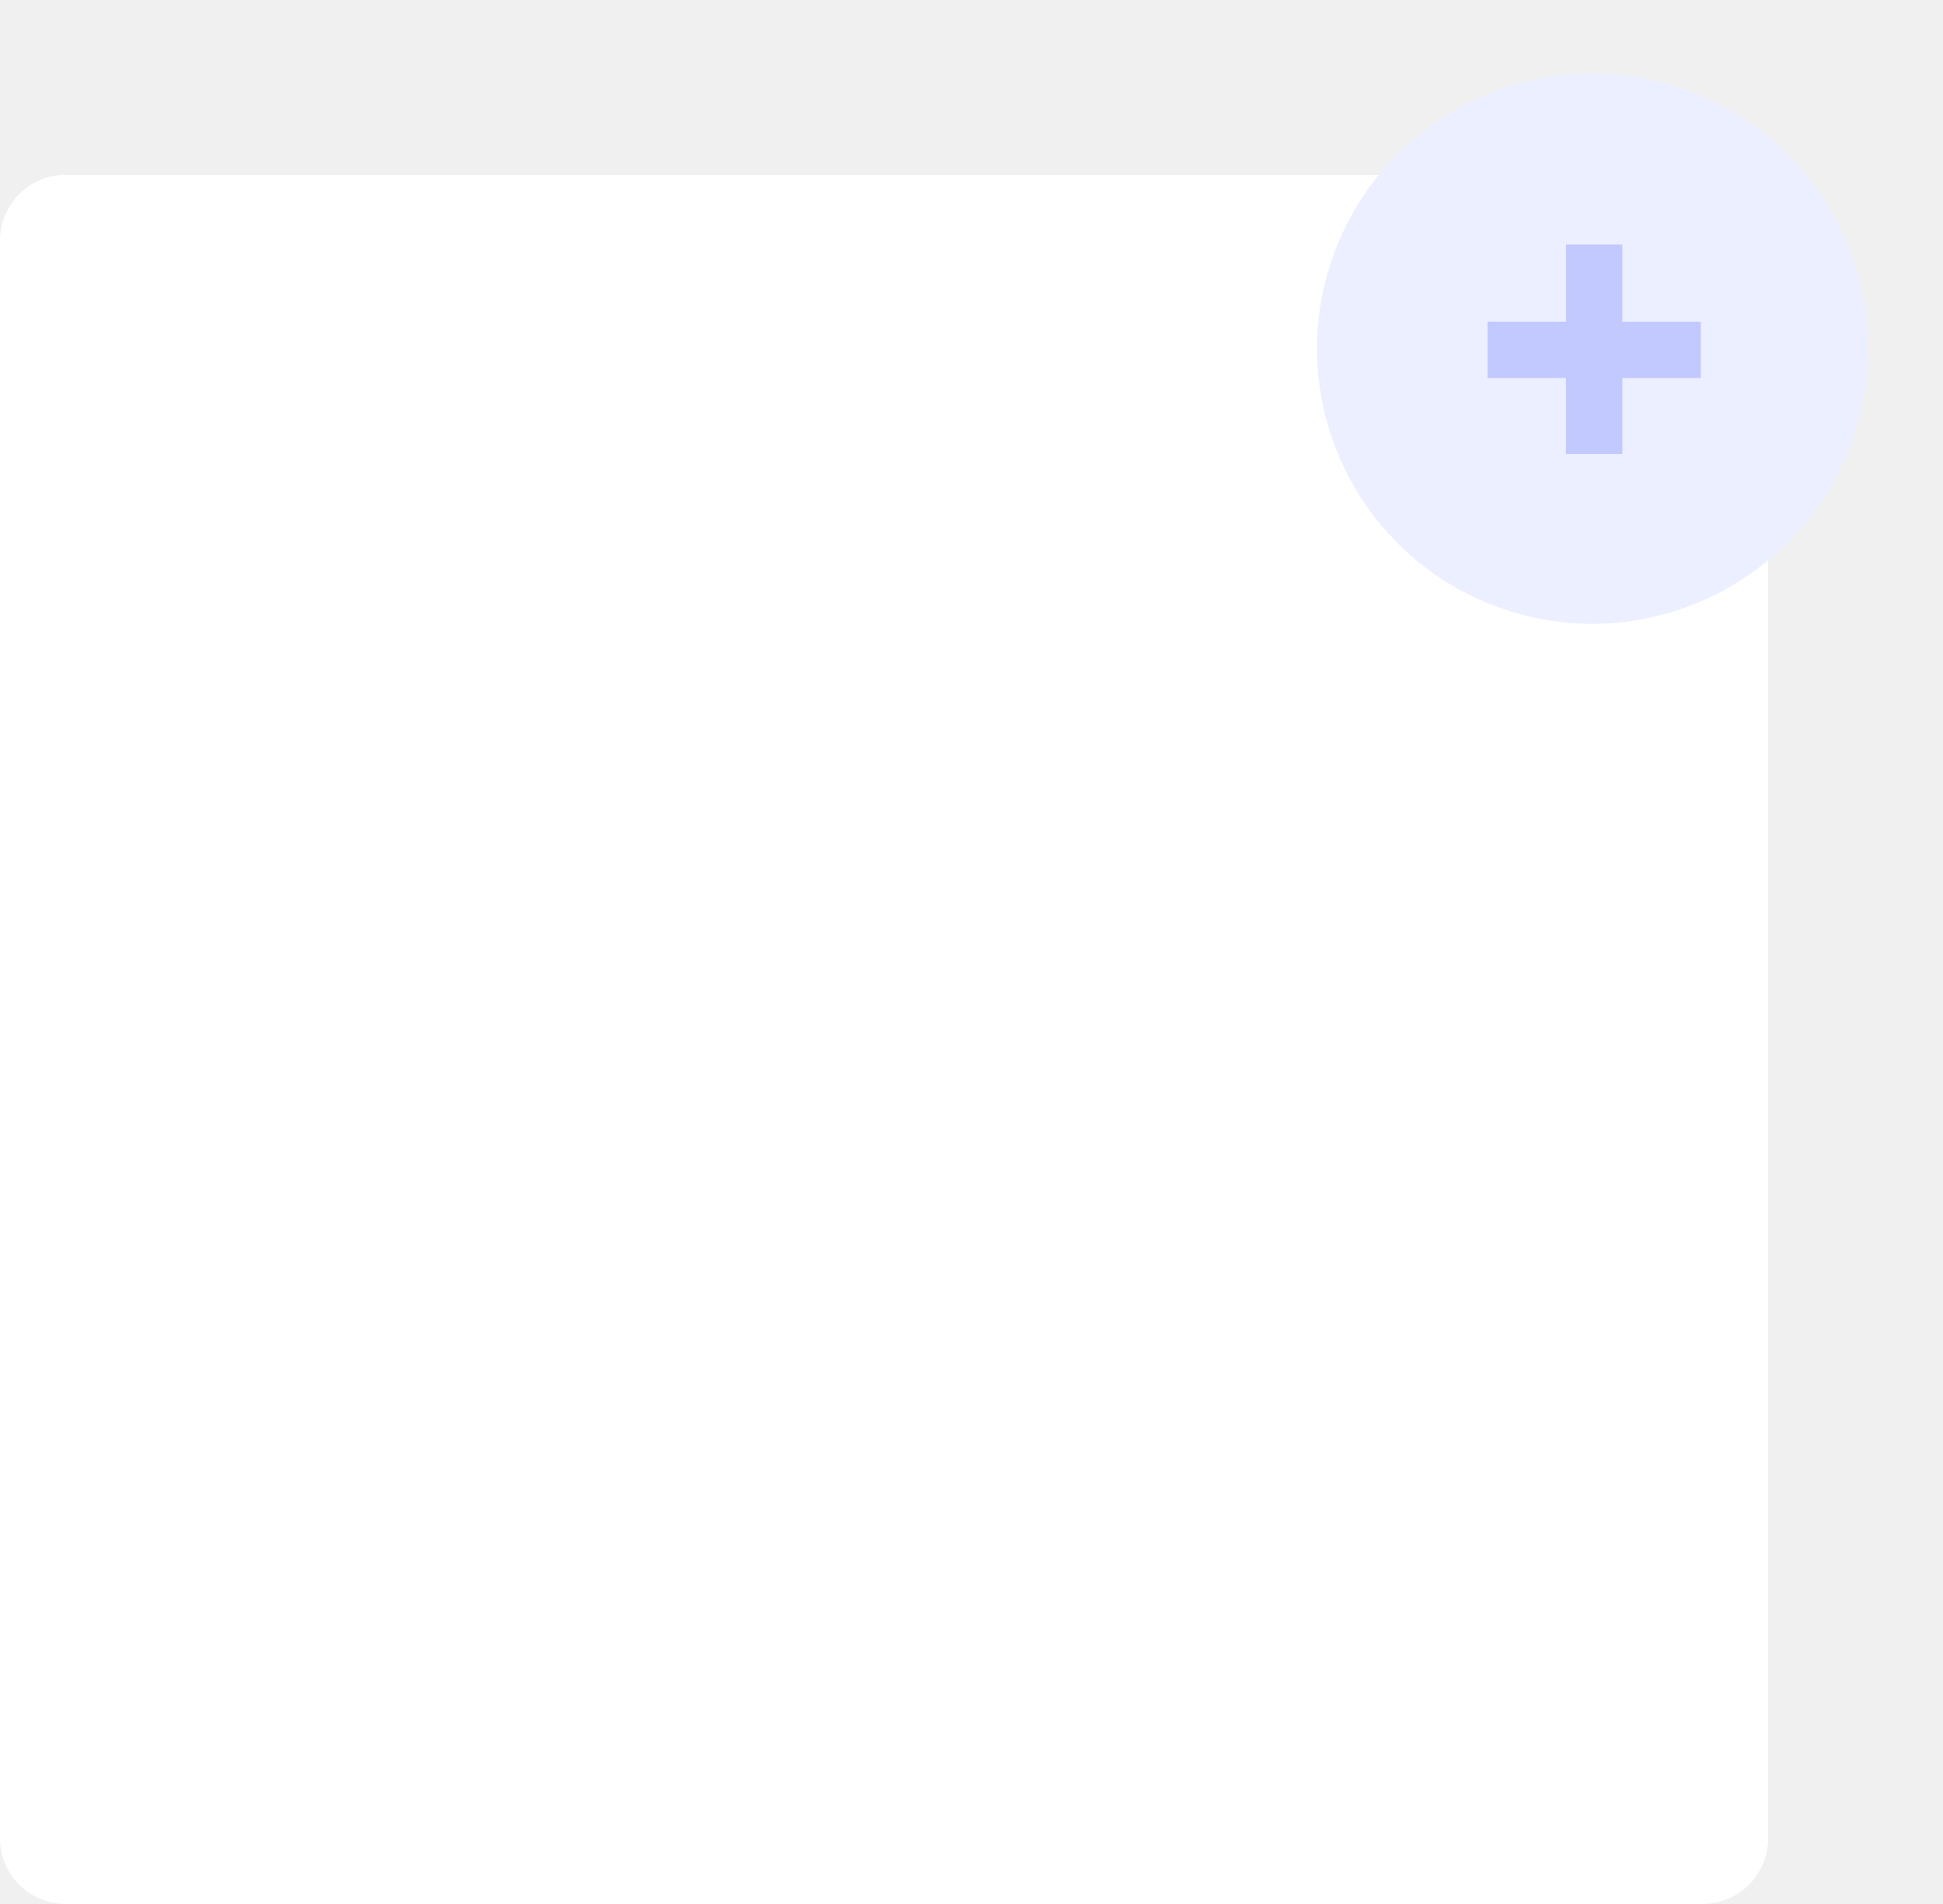
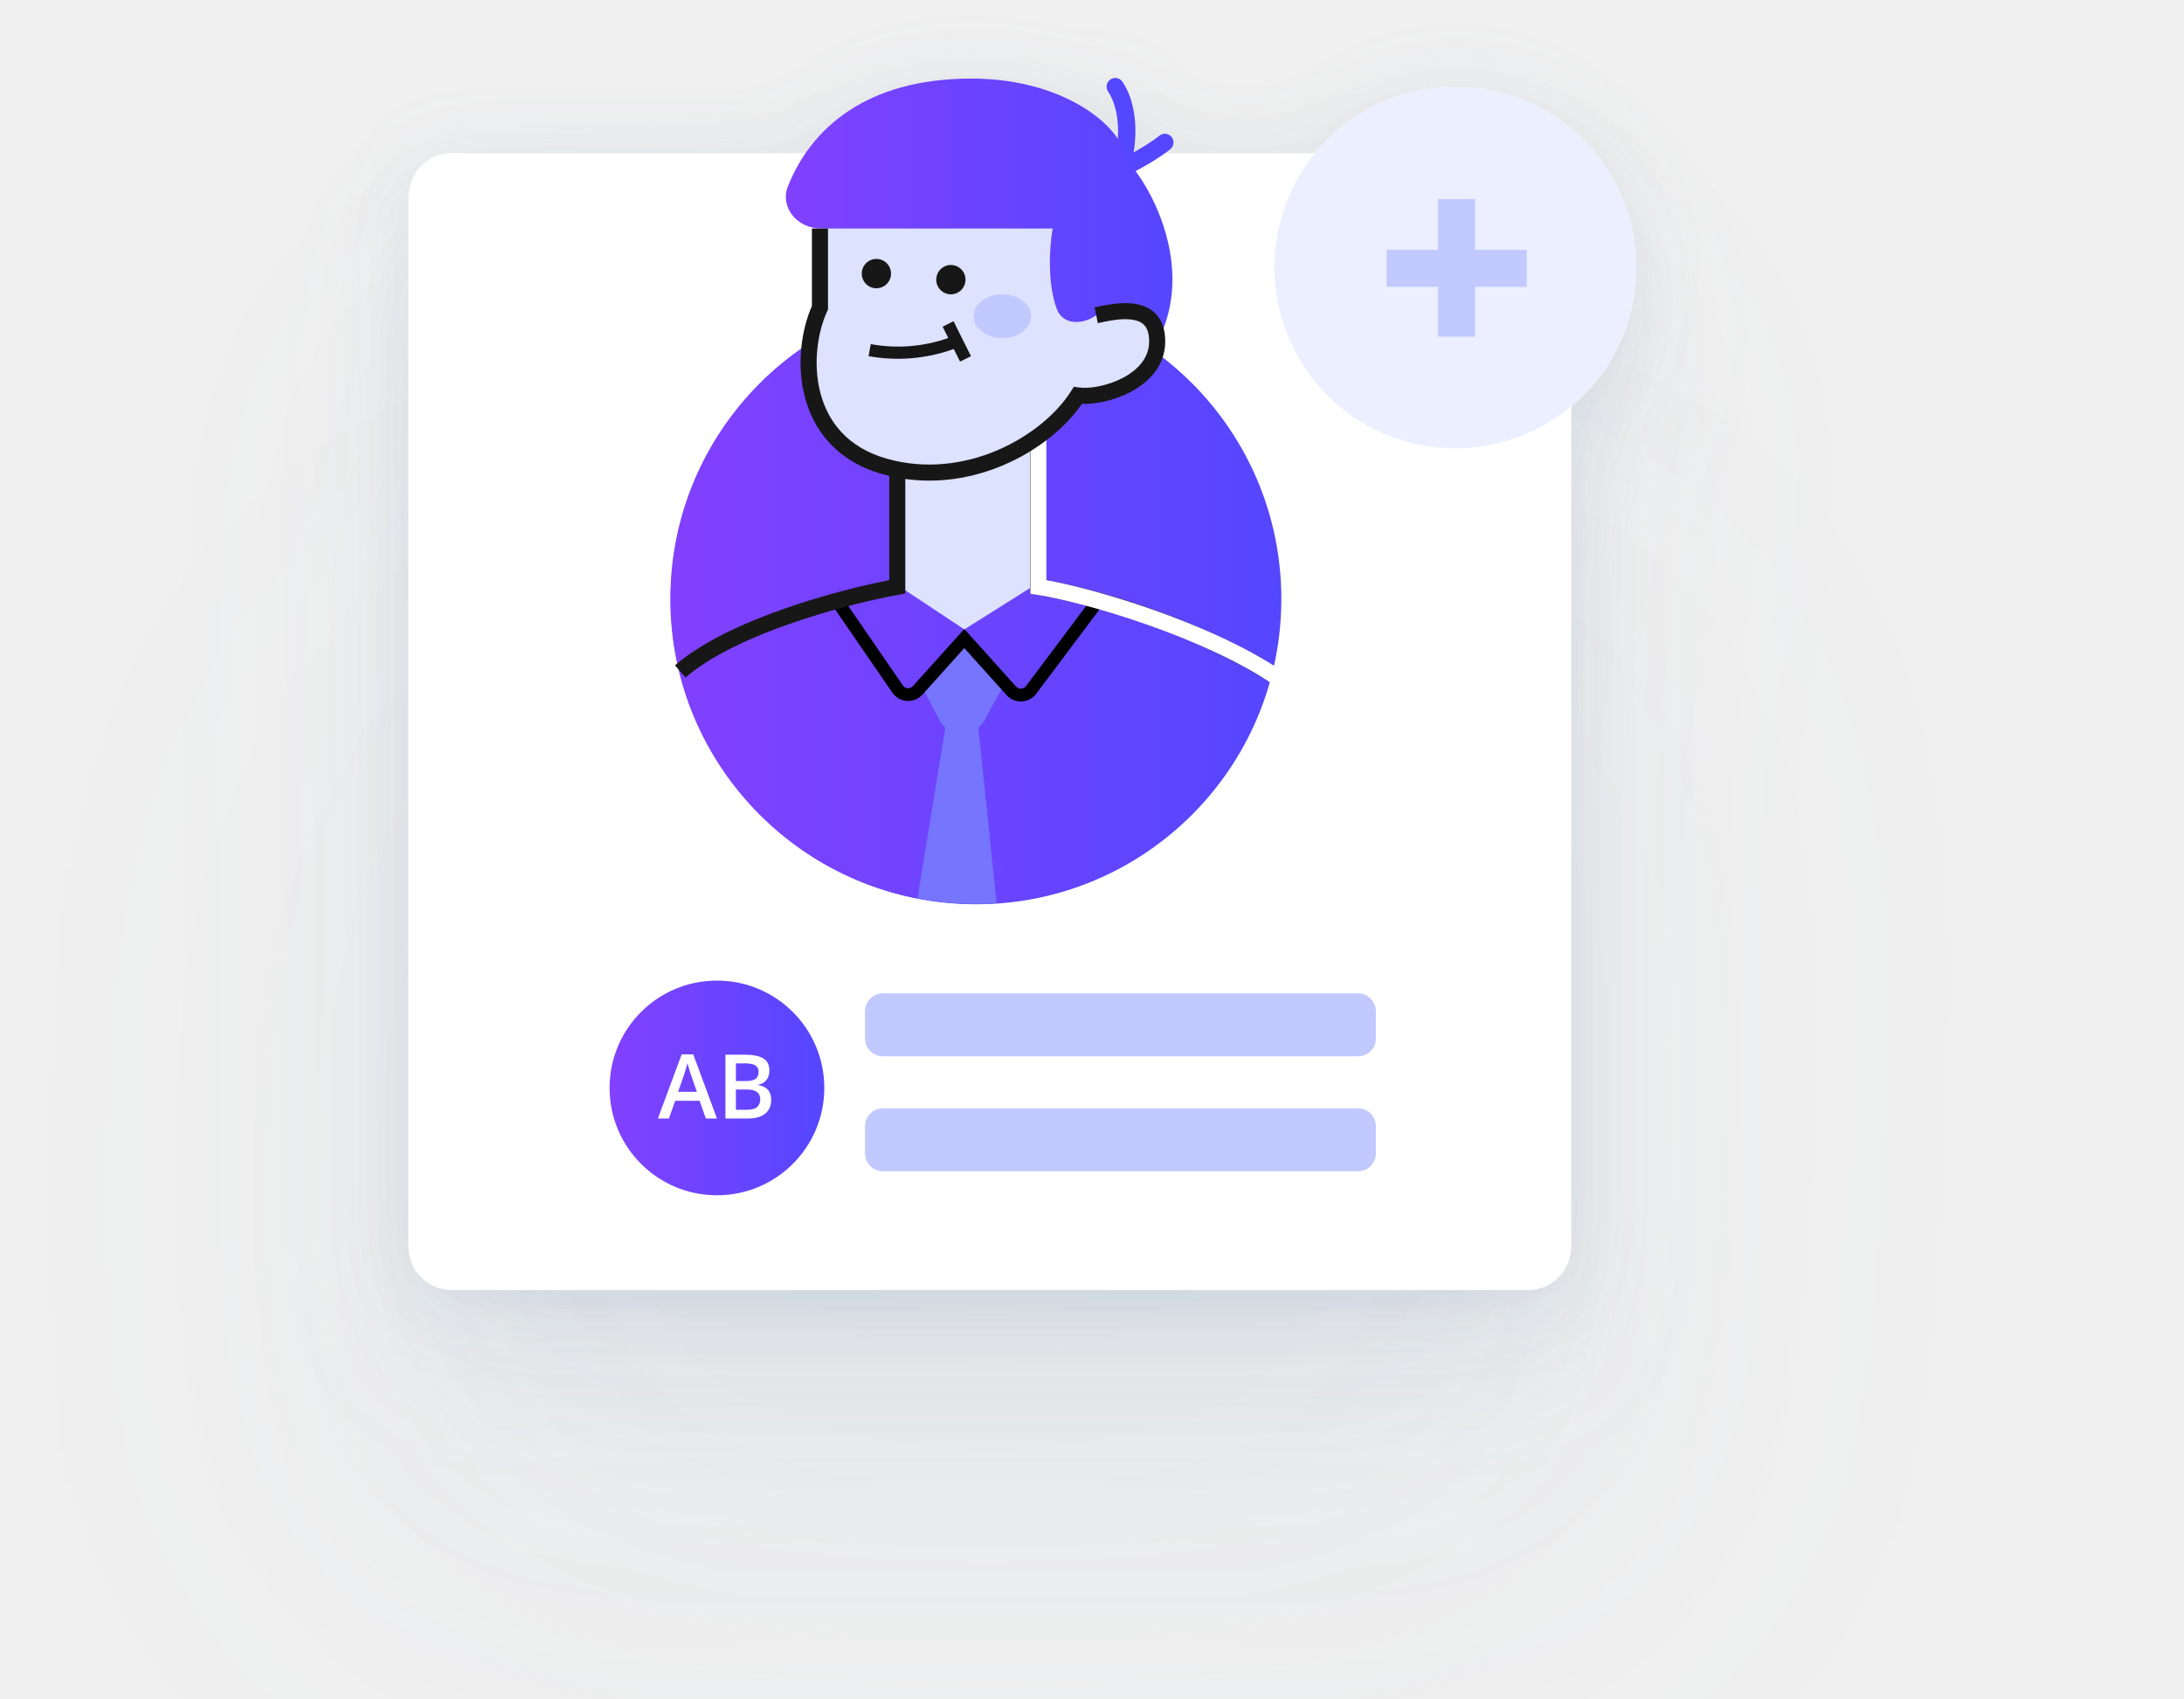
- <svg xmlns="http://www.w3.org/2000/svg" width="100" height="98" viewBox="0 0 100 98" fill="none">
-   <path d="M0 12.382C0 10.514 1.514 9 3.382 9L87.618 9C89.486 9 91 10.514 91 12.382V84.65V94.618C91 96.486 89.486 98 87.618 98L3.382 98C1.514 98 0 96.486 0 94.618L0 84.65L0 12.382Z" fill="white" />
-   <path d="M95.36 22.474C92.859 29.884 84.825 33.862 77.415 31.36C70.006 28.859 66.028 20.825 68.529 13.416C71.031 6.006 79.065 2.028 86.474 4.529C93.883 7.031 97.862 15.065 95.36 22.474Z" fill="#ECEFFF" />
-   <path d="M83.496 16.556H87.533V19.456H83.496V23.363H80.596V19.456H76.56V16.556H80.596V12.584H83.496V16.556Z" fill="#C2C9FF" />
+ <svg xmlns="http://www.w3.org/2000/svg" width="171" height="133" viewBox="0 0 171 133" fill="none">
+   <g filter="url(#filter0_ddddd_3119_1507)">
+     <path d="M32 15.382C32 13.514 33.514 12 35.382 12L119.618 12C121.486 12 123 13.514 123 15.382V87.65V97.618C123 99.486 121.486 101 119.618 101L35.382 101C33.514 101 32 99.486 32 97.618V87.65V15.382Z" fill="white" />
+     <rect x="47.728" y="76.783" width="16.812" height="16.812" rx="8.406" fill="url(#paint0_linear_3119_1507)" />
+     <path d="M55.266 87.585L54.776 86.197H52.864L52.375 87.585H51.51L53.371 82.564H54.28L56.138 87.585H55.266ZM54.564 85.492L54.089 84.124C54.071 84.064 54.044 83.981 54.01 83.874C53.976 83.765 53.942 83.654 53.908 83.542C53.873 83.428 53.845 83.332 53.822 83.255C53.799 83.348 53.771 83.453 53.737 83.57C53.705 83.684 53.673 83.791 53.641 83.891C53.611 83.992 53.588 84.069 53.572 84.124L53.093 85.492H54.564ZM56.798 82.585H58.286C58.931 82.585 59.418 82.678 59.746 82.865C60.075 83.052 60.239 83.375 60.239 83.833C60.239 84.025 60.205 84.198 60.136 84.353C60.07 84.506 59.973 84.632 59.846 84.733C59.718 84.831 59.56 84.897 59.373 84.931V84.965C59.567 84.999 59.739 85.06 59.89 85.146C60.043 85.233 60.162 85.357 60.249 85.519C60.338 85.681 60.383 85.891 60.383 86.149C60.383 86.454 60.309 86.714 60.164 86.928C60.02 87.143 59.813 87.306 59.544 87.418C59.278 87.529 58.961 87.585 58.594 87.585H56.798V82.585ZM57.619 84.647H58.406C58.777 84.647 59.035 84.587 59.178 84.466C59.322 84.345 59.394 84.168 59.394 83.936C59.394 83.698 59.308 83.527 59.137 83.422C58.969 83.318 58.7 83.265 58.33 83.265H57.619V84.647ZM57.619 85.311V86.898H58.484C58.867 86.898 59.136 86.824 59.291 86.675C59.446 86.527 59.524 86.326 59.524 86.073C59.524 85.918 59.489 85.784 59.418 85.67C59.349 85.556 59.237 85.468 59.079 85.406C58.922 85.343 58.71 85.311 58.443 85.311H57.619Z" fill="white" />
+     <rect x="67.728" y="77.785" width="40" height="4.93" rx="1.401" fill="#C2C9FF" />
+     <rect x="67.728" y="86.785" width="40" height="4.93" rx="1.401" fill="#C2C9FF" />
+     <ellipse cx="76.421" cy="46.903" rx="23.903" ry="23.903" fill="#5546FF" />
+     <path d="M100.214 46.911C100.214 60.091 89.529 70.775 76.35 70.775C63.17 70.775 52.485 60.091 52.485 46.911C52.485 33.731 63.17 23.047 76.35 23.047C89.529 23.047 100.214 33.731 100.214 46.911Z" fill="url(#paint1_linear_3119_1507)" />
+     <path d="M73.547 56.37L72.134 53.655L75.5 50L78.591 53.655L77.072 56.412C76.302 57.81 74.284 57.786 73.547 56.37Z" fill="#7675FF" />
+     <path d="M71.834 70.339L74.501 54H76.29L78.03 70.74C74.823 70.901 72.826 70.529 71.834 70.339Z" fill="#7675FF" />
+     <path fill-rule="evenodd" clip-rule="evenodd" d="M87.747 12.452C88.969 11.863 90.093 11.166 90.777 10.621C91.072 10.386 91.5 10.434 91.735 10.729C91.969 11.024 91.921 11.453 91.626 11.688C90.843 12.313 89.626 13.061 88.337 13.682C87.057 14.299 85.633 14.825 84.444 14.951L84.302 13.594C85.259 13.492 86.516 13.045 87.747 12.452Z" fill="#5546FF" />
+     <path d="M65.5 47L70.281 53.955C70.648 54.488 71.416 54.538 71.849 54.057L75.5 50L79.186 54.096C79.608 54.564 80.352 54.531 80.73 54.027L86 47" stroke="black" />
+     <path d="M70.312 45.845V37.076C76.68 37.508 80.07 35.322 80.969 34.176V45.845L75.506 49.284L70.312 45.845Z" fill="#DDE2FF" />
+     <path d="M64 24.212V18.988C64 18.105 64.579 17.326 65.425 17.072L73.418 14.675C73.797 14.561 74.202 14.562 74.581 14.679L86.397 18.314C86.789 18.435 87.138 18.671 87.375 19.007C88.603 20.742 90.5 24.115 90.5 27C90.5 29.755 87.535 30.731 85.434 30.949C84.844 31.011 84.28 31.264 83.9 31.72L82.223 33.733C82.075 33.91 81.9 34.06 81.699 34.172C78.705 35.846 72.138 38.319 67.5 36C62.851 33.675 63.143 27.724 63.923 24.777C63.972 24.593 64 24.403 64 24.212Z" fill="#DDE2FF" />
+     <path fill-rule="evenodd" clip-rule="evenodd" d="M87.534 10.531C87.575 9.251 87.331 8.03 86.756 7.165C86.547 6.851 86.632 6.428 86.946 6.219C87.26 6.011 87.683 6.096 87.892 6.41C88.68 7.596 88.944 9.134 88.897 10.576C88.85 12.024 88.489 13.473 87.924 14.534L86.72 13.891C87.171 13.045 87.492 11.807 87.534 10.531Z" fill="#5546FF" />
+     <path fill-rule="evenodd" clip-rule="evenodd" d="M81.901 45.421L81.901 34.5L80.642 34.5L80.642 46.489L81.172 46.573C84.318 47.076 92.308 49.095 98.932 53.113L99.585 52.037C93.124 48.118 85.443 46.063 81.901 45.421ZM69.624 45.429L69.624 36.5L70.883 36.5L70.883 46.478L70.365 46.571C68.43 46.919 65.256 47.666 62.054 48.771C58.836 49.882 55.664 51.33 53.673 53.051L52.85 52.099C55.029 50.215 58.39 48.704 61.643 47.581C64.643 46.546 67.615 45.819 69.624 45.429Z" fill="#171717" />
+     <path fill-rule="evenodd" clip-rule="evenodd" d="M80.67 33.908H81.929V45.425C83.98 45.796 87.044 46.603 90.266 47.737C93.779 48.974 97.528 50.617 100.385 52.543L99.681 53.587C96.951 51.746 93.315 50.145 89.848 48.925C86.383 47.705 83.135 46.881 81.202 46.578L80.67 46.495V33.908Z" fill="white" />
+     <path d="M69.764 21.424C69.764 22.058 69.251 22.572 68.618 22.572C67.986 22.572 67.473 22.058 67.473 21.424C67.473 20.789 67.986 20.275 68.618 20.275C69.251 20.275 69.764 20.789 69.764 21.424Z" fill="#171717" />
+     <path d="M89.923 24.683C89.377 23.589 86.967 24.227 85.83 24.683C84.736 25.471 83.198 25.446 82.737 24.179C82.043 22.275 82.127 19.601 82.419 17.894H74.227V12.371L75.003 17.894L64.274 17.894C62.45 17.894 61.024 16.256 61.702 14.562C63.471 10.138 67.728 6.152 76.052 6.152C83.953 6.152 88.252 10.529 88.003 12.371C89.923 13.999 96.003 23.999 87.003 30.999C91.503 27.999 90.469 25.776 89.923 24.683Z" fill="url(#paint2_linear_3119_1507)" />
+     <path fill-rule="evenodd" clip-rule="evenodd" d="M64.829 17.895H63.57V23.961C62.753 25.809 62.356 28.518 63.006 31.046C63.681 33.673 65.493 36.102 69.073 37.123C72.449 38.085 75.793 37.607 78.588 36.412C81.224 35.285 83.413 33.504 84.711 31.624C85.776 31.668 87.233 31.363 88.481 30.712C89.905 29.969 91.234 28.674 91.234 26.733C91.234 25.816 90.984 25.098 90.501 24.587C90.025 24.085 89.397 23.864 88.799 23.78C87.753 23.633 86.577 23.882 85.908 24.023C85.834 24.039 85.765 24.053 85.704 24.066L85.955 25.299C86.023 25.286 86.094 25.271 86.168 25.255C86.865 25.11 87.814 24.913 88.623 25.027C89.054 25.087 89.374 25.228 89.587 25.453C89.793 25.671 89.975 26.046 89.975 26.733C89.975 28.005 89.12 28.959 87.899 29.596C86.671 30.237 85.251 30.453 84.483 30.342L84.079 30.283L83.861 30.628C82.754 32.379 80.681 34.148 78.093 35.255C75.514 36.357 72.469 36.782 69.419 35.912C66.313 35.027 64.802 32.974 64.225 30.732C63.638 28.45 64.026 25.97 64.771 24.361L64.829 24.235V17.895Z" fill="#171717" />
+     <path d="M75.596 21.898C75.596 22.532 75.083 23.046 74.45 23.046C73.818 23.046 73.305 22.532 73.305 21.898C73.305 21.264 73.818 20.75 74.45 20.75C75.083 20.75 75.596 21.264 75.596 21.898Z" fill="#171717" />
+     <path fill-rule="evenodd" clip-rule="evenodd" d="M75.076 27.182L74.65 27.335C72.523 28.103 70.23 28.293 68.006 27.886L68.178 26.946C70.236 27.323 72.358 27.147 74.326 26.437L74.751 26.283L75.076 27.182Z" fill="#171717" />
+     <path fill-rule="evenodd" clip-rule="evenodd" d="M75.169 28.315L73.805 25.581L74.659 25.154L76.024 27.889L75.169 28.315Z" fill="#171717" />
+     <path d="M80.73 24.763C80.73 25.71 79.722 26.479 78.479 26.479C77.235 26.479 76.228 25.71 76.228 24.763C76.228 23.815 77.235 23.047 78.479 23.047C79.722 23.047 80.73 23.815 80.73 24.763Z" fill="#C2C9FF" />
+     <path d="M110.391 17.611L116.27 23.001" stroke="#5546FF" stroke-width="1.261" stroke-linecap="round" />
+     <path d="M116.266 17.611L110.386 23.001" stroke="#5546FF" stroke-width="1.261" stroke-linecap="round" />
+     <path d="M127.36 25.474C124.859 32.883 116.825 36.862 109.415 34.361C102.006 31.859 98.028 23.825 100.529 16.416C103.031 9.006 111.065 5.028 118.474 7.529C125.883 10.031 129.862 18.065 127.36 25.474Z" fill="#ECEFFF" />
+     <path d="M115.496 19.556H119.533V22.456H115.496V26.363H112.596V22.456H108.56V19.556H112.596V15.584H115.496V19.556Z" fill="#C2C9FF" />
+   </g>
+   <defs>
+     <filter id="filter0_ddddd_3119_1507" x="-10.069" y="0.846" width="180.246" height="184.292" filterUnits="userSpaceOnUse" color-interpolation-filters="sRGB">
+       <feFlood flood-opacity="0" result="BackgroundImageFix" />
+       <feColorMatrix in="SourceAlpha" type="matrix" values="0 0 0 0 0 0 0 0 0 0 0 0 0 0 0 0 0 0 127 0" result="hardAlpha" />
+       <feOffset dy="42.069" />
+       <feGaussianBlur stdDeviation="21.035" />
+       <feComposite in2="hardAlpha" operator="out" />
+       <feColorMatrix type="matrix" values="0 0 0 0 0.439 0 0 0 0 0.565 0 0 0 0 0.69 0 0 0 0.04 0" />
+       <feBlend mode="normal" in2="BackgroundImageFix" result="effect1_dropShadow_3119_1507" />
+       <feColorMatrix in="SourceAlpha" type="matrix" values="0 0 0 0 0 0 0 0 0 0 0 0 0 0 0 0 0 0 127 0" result="hardAlpha" />
+       <feOffset dy="15.776" />
+       <feGaussianBlur stdDeviation="10.517" />
+       <feComposite in2="hardAlpha" operator="out" />
+       <feColorMatrix type="matrix" values="0 0 0 0 0.439 0 0 0 0 0.565 0 0 0 0 0.69 0 0 0 0.05 0" />
+       <feBlend mode="normal" in2="effect1_dropShadow_3119_1507" result="effect2_dropShadow_3119_1507" />
+       <feColorMatrix in="SourceAlpha" type="matrix" values="0 0 0 0 0 0 0 0 0 0 0 0 0 0 0 0 0 0 127 0" result="hardAlpha" />
+       <feOffset dy="5.259" />
+       <feGaussianBlur stdDeviation="5.259" />
+       <feComposite in2="hardAlpha" operator="out" />
+       <feColorMatrix type="matrix" values="0 0 0 0 0.439 0 0 0 0 0.565 0 0 0 0 0.69 0 0 0 0.08 0" />
+       <feBlend mode="normal" in2="effect2_dropShadow_3119_1507" result="effect3_dropShadow_3119_1507" />
+       <feColorMatrix in="SourceAlpha" type="matrix" values="0 0 0 0 0 0 0 0 0 0 0 0 0 0 0 0 0 0 127 0" result="hardAlpha" />
+       <feOffset dy="2.629" />
+       <feGaussianBlur stdDeviation="2.629" />
+       <feComposite in2="hardAlpha" operator="out" />
+       <feColorMatrix type="matrix" values="0 0 0 0 0.439 0 0 0 0 0.565 0 0 0 0 0.69 0 0 0 0.05 0" />
+       <feBlend mode="normal" in2="effect3_dropShadow_3119_1507" result="effect4_dropShadow_3119_1507" />
+       <feColorMatrix in="SourceAlpha" type="matrix" values="0 0 0 0 0 0 0 0 0 0 0 0 0 0 0 0 0 0 127 0" result="hardAlpha" />
+       <feOffset />
+       <feGaussianBlur stdDeviation="2.629" />
+       <feComposite in2="hardAlpha" operator="out" />
+       <feColorMatrix type="matrix" values="0 0 0 0 0.439 0 0 0 0 0.565 0 0 0 0 0.69 0 0 0 0.1 0" />
+       <feBlend mode="normal" in2="effect4_dropShadow_3119_1507" result="effect5_dropShadow_3119_1507" />
+       <feBlend mode="normal" in="SourceGraphic" in2="effect5_dropShadow_3119_1507" result="shape" />
+     </filter>
+     <linearGradient id="paint0_linear_3119_1507" x1="47.728" y1="85.189" x2="64.541" y2="85.189" gradientUnits="userSpaceOnUse">
+       <stop stop-color="#8241FF" />
+       <stop offset="1" stop-color="#5546FF" />
+     </linearGradient>
+     <linearGradient id="paint1_linear_3119_1507" x1="52.485" y1="46.911" x2="100.214" y2="46.911" gradientUnits="userSpaceOnUse">
+       <stop stop-color="#8241FF" />
+       <stop offset="1" stop-color="#5546FF" />
+     </linearGradient>
+     <linearGradient id="paint2_linear_3119_1507" x1="60.818" y1="18.576" x2="91.796" y2="18.576" gradientUnits="userSpaceOnUse">
+       <stop stop-color="#8241FF" />
+       <stop offset="1" stop-color="#5546FF" />
+     </linearGradient>
+   </defs>
</svg>
